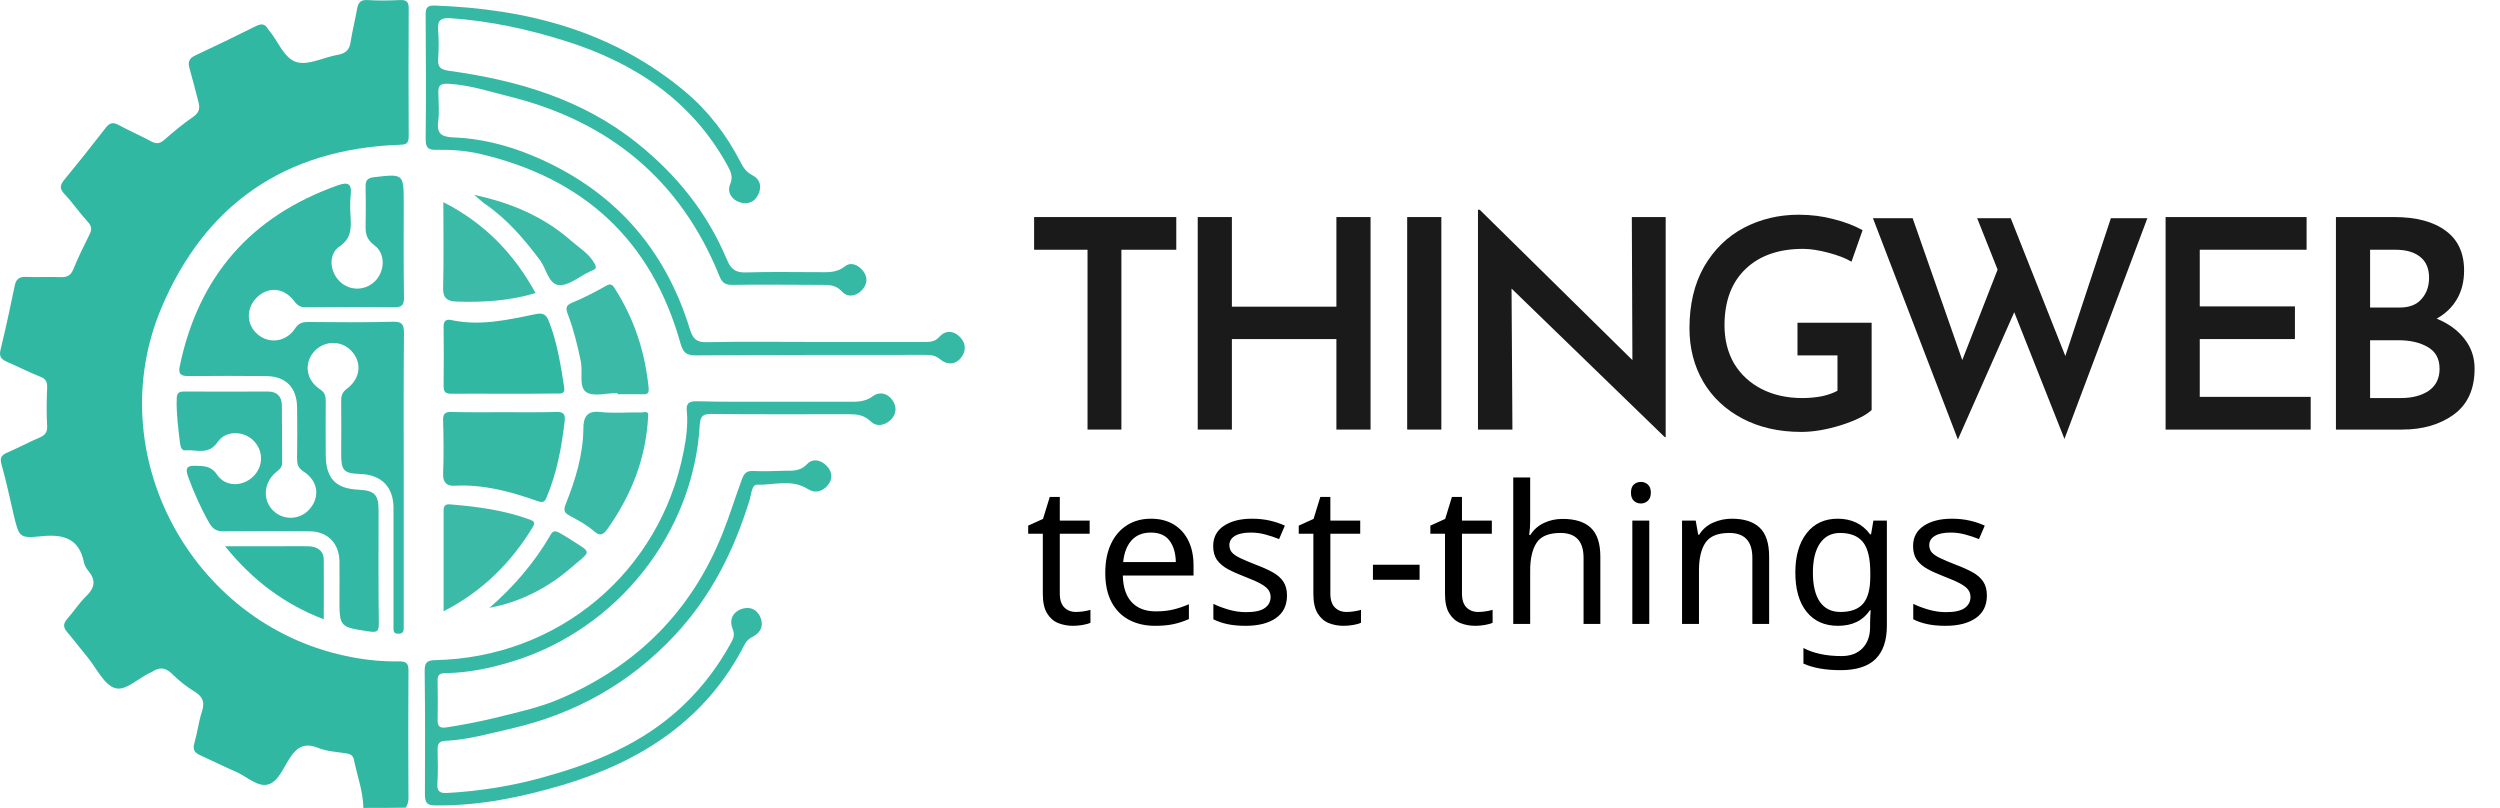
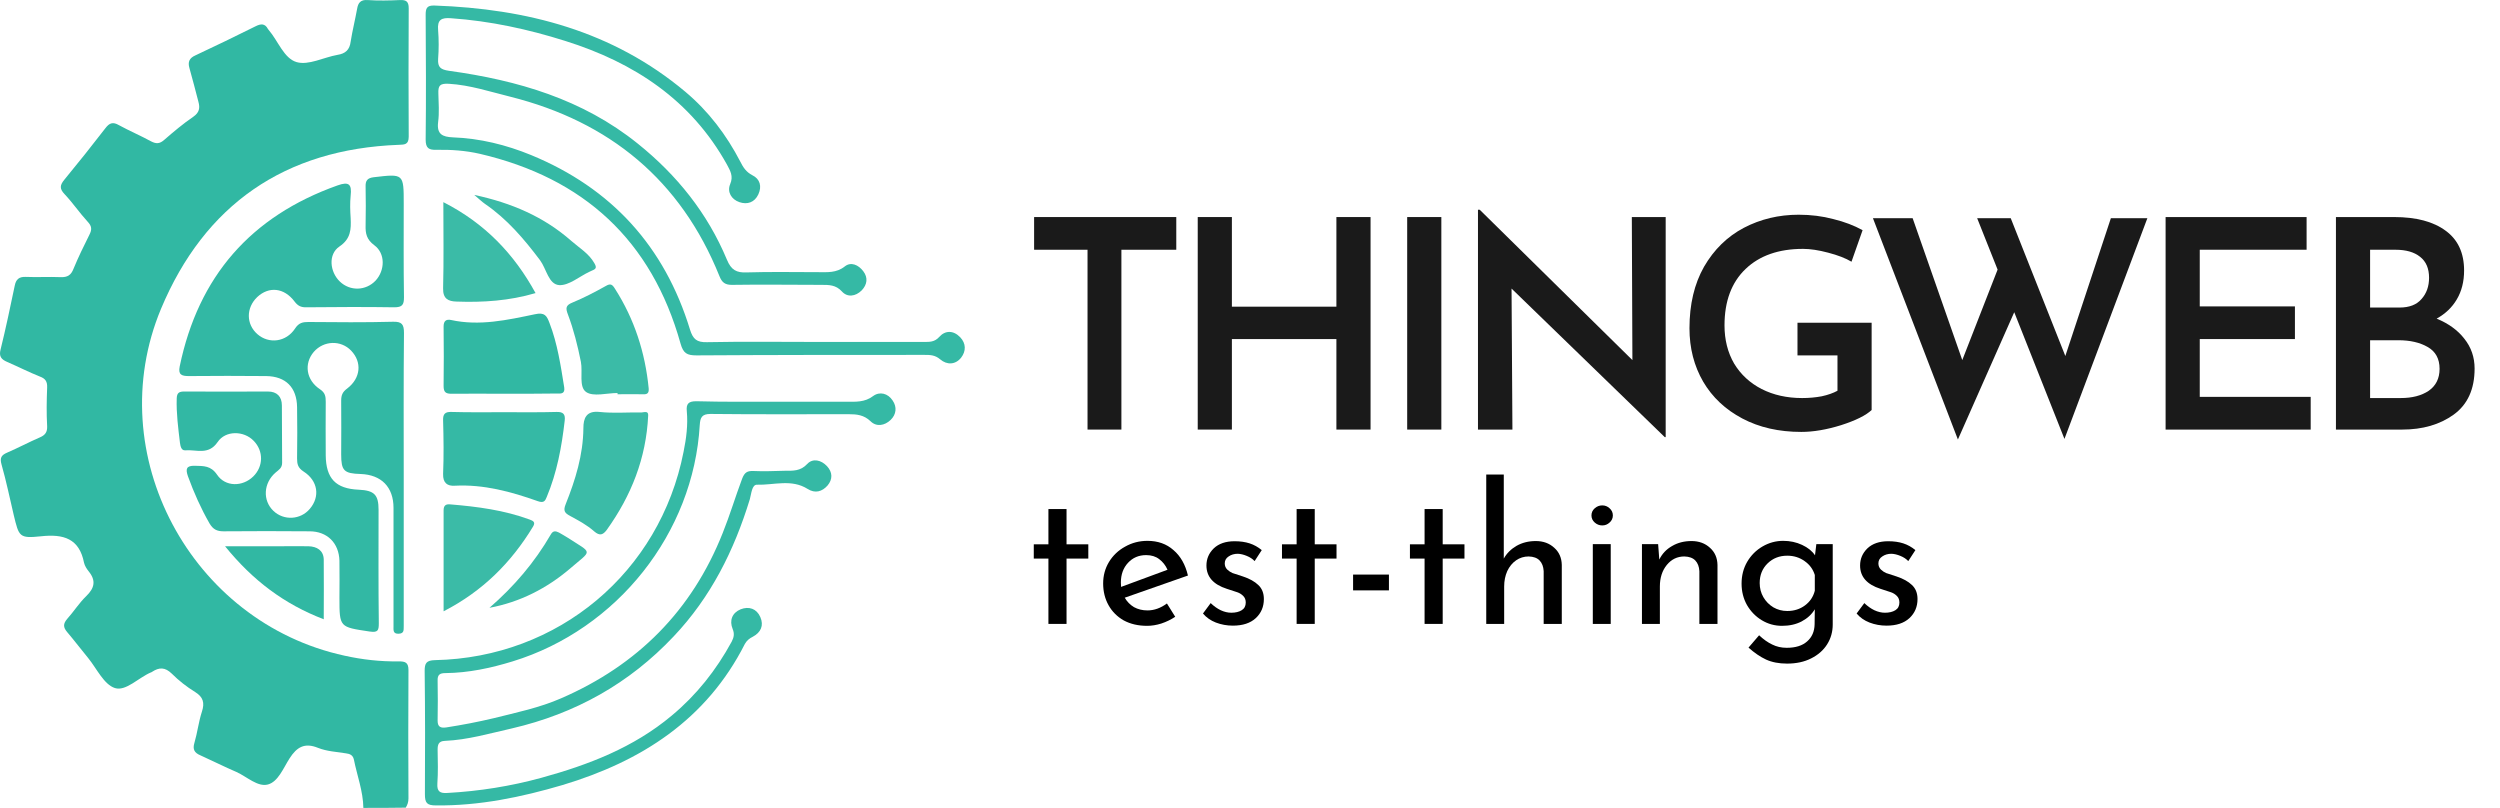
<svg xmlns="http://www.w3.org/2000/svg" version="1.1" id="Layer_1" x="0px" y="0px" viewBox="0 0 1003.271 324.22" xml:space="preserve" width="1003.271" height="324.22">
  <defs id="defs57">
    <rect x="432.72" y="233.251" width="580" height="123.332" id="rect1" />
  </defs>
  <style type="text/css" id="style2">
	.st0{fill:#31B8A3;}
	.st1{fill:#333736;}
	.st2{fill:#32B8A4;}
	.st3{fill:#35B9A5;}
	.st4{fill:#3BBBA7;}
	.st5{fill:#FDFEFE;}
	.st6{fill:none;enable-background:new    ;}
</style>
  <g id="g12004" transform="translate(-2.1802,-1.77988)">
    <path class="st0" d="m 148,326 c -0.1,-6.7 -2.5,-12.9 -3.8,-19.4 -0.4,-1.8 -1.6,-2.3 -3.2,-2.5 -3.8,-0.6 -7.7,-0.8 -11.2,-2.2 -5.4,-2.2 -8.5,-0.3 -11.4,4.2 -2.5,3.9 -4.6,9.4 -8.7,10.5 -4.1,1.1 -8.4,-3.1 -12.6,-5 -4.9,-2.1 -9.6,-4.5 -14.5,-6.7 -2.4,-1 -3.2,-2.4 -2.4,-5 1.2,-4.1 1.7,-8.5 3,-12.5 1.2,-3.6 0.5,-5.9 -2.7,-7.9 -3.4,-2.1 -6.6,-4.6 -9.4,-7.4 -2.7,-2.6 -5,-2.6 -7.9,-0.7 -0.1,0.1 -0.3,0.2 -0.4,0.2 -5,2.1 -10.1,7.7 -14.5,6.3 -4.4,-1.4 -7.3,-7.8 -10.7,-12 -2.9,-3.5 -5.6,-7.1 -8.5,-10.5 -1.6,-1.9 -1.6,-3.3 0,-5.2 2.7,-3 4.8,-6.4 7.7,-9.2 3.3,-3.2 4,-6.2 1,-9.9 -0.8,-1 -1.6,-2.2 -1.9,-3.5 C 34,217.9 27.7,216 18.6,217 c -8.7,0.9 -8.8,0.2 -10.9,-8.5 -1.6,-6.8 -3,-13.6 -4.9,-20.3 -0.8,-2.8 0,-3.8 2.3,-4.8 4.4,-1.9 8.7,-4.2 13.1,-6.1 2.1,-0.9 3,-2.1 2.9,-4.5 -0.3,-5.2 -0.2,-10.3 0,-15.5 0.1,-2.4 -0.7,-3.6 -2.9,-4.4 -4.5,-1.8 -8.8,-4 -13.2,-5.9 -2.3,-1 -3.3,-2.2 -2.6,-4.9 2.1,-8.5 3.9,-17.1 5.7,-25.7 0.5,-2.5 1.7,-3.6 4.4,-3.5 4.7,0.2 9.3,-0.1 14,0.1 2.8,0.1 4.2,-0.8 5.2,-3.4 1.9,-4.6 4.1,-9.1 6.3,-13.5 1.1,-2.1 1.1,-3.5 -0.6,-5.3 -3.3,-3.6 -6,-7.6 -9.3,-11.1 C 26,77.5 26.2,76.1 28,73.9 33.6,67.1 39.1,60.2 44.5,53.2 c 1.6,-2.1 3,-2.6 5.4,-1.2 4.2,2.3 8.7,4.2 12.9,6.5 2.1,1.1 3.5,1 5.3,-0.6 3.8,-3.3 7.6,-6.5 11.7,-9.3 2.4,-1.7 2.7,-3.5 2,-6 -1.2,-4.5 -2.3,-9 -3.6,-13.5 -0.7,-2.4 -0.1,-4 2.4,-5.1 8.1,-3.8 16.2,-7.7 24.2,-11.7 2,-1 3.7,-1.2 4.9,1.1 0.1,0.1 0.2,0.3 0.3,0.4 3.8,4.4 6.1,11.4 11.2,12.9 4.8,1.4 10.8,-1.9 16.4,-2.9 3.2,-0.5 4.9,-2 5.3,-5.3 0.7,-4.4 1.8,-8.8 2.6,-13.2 0.4,-2.4 1.4,-3.7 4.2,-3.5 4.3,0.3 8.7,0.2 13,0 2.5,-0.1 3.5,0.6 3.5,3.3 -0.1,17.2 -0.1,34.3 0,51.5 0,3.3 -1.7,3.2 -4,3.3 -45.7,1.7 -77.9,24 -95.4,65.8 -24.3,58.3 12,125.8 73.6,139.2 7.2,1.6 14.4,2.4 21.8,2.3 2.6,0 3.9,0.4 3.9,3.5 -0.1,17.2 -0.1,34.3 0,51.5 0,1.4 -0.4,2.6 -1.1,3.7 -5.7,0.1 -11.3,0.1 -17,0.1 z" id="path4" />
    <path class="st2" d="m 164.2,193.4 c 0,18.8 0,37.7 0,56.5 0,1 0,2 0,3 -0.1,1.4 0.4,3.1 -2,3.2 -2.4,0.1 -2.1,-1.5 -2.1,-3 0,-3.5 0,-7 0,-10.5 0,-12.3 0,-24.7 0,-37 0,-8.4 -4.9,-13.3 -13.2,-13.6 -6.7,-0.2 -7.8,-1.3 -7.8,-7.9 0,-7.2 0.1,-14.3 0,-21.5 0,-2.2 0.5,-3.5 2.4,-4.9 5.5,-4.2 6,-10.6 1.6,-15.2 -4.1,-4.3 -11,-4.1 -15,0.5 -4,4.7 -3.1,11.3 2.5,15 2.1,1.4 2.3,2.9 2.3,5 0,7.2 -0.1,14.3 0,21.5 0.1,9.3 4,13.4 13.2,13.8 6.3,0.3 8,2 8,8.1 0,15.2 -0.1,30.3 0.1,45.5 0,3 -0.4,3.8 -3.8,3.3 -11.9,-1.8 -12,-1.6 -12,-13.4 0,-5 0.1,-10 0,-15 -0.2,-7.1 -4.9,-11.8 -12,-11.8 -11.5,-0.1 -23,-0.1 -34.5,0 -2.7,0 -4.2,-0.8 -5.6,-3.1 -3.5,-6.1 -6.3,-12.4 -8.7,-19 -1,-2.9 -0.7,-4.3 2.8,-4.2 3.5,0.1 6.4,-0.1 8.9,3.6 3.3,4.9 10.2,4.9 14.5,0.7 4.1,-4 4.2,-10.2 0.2,-14.3 -3.9,-4.1 -11.3,-4.3 -14.5,0.5 -3.7,5.4 -8.6,2.9 -13,3.3 -1.6,0.1 -1.9,-1.7 -2.1,-3 -0.7,-5.9 -1.5,-11.9 -1.3,-17.9 0.1,-2.3 1.1,-2.7 3.1,-2.7 11.2,0.1 22.3,0 33.5,0 3.6,0 5.6,2 5.6,5.6 0.1,7.7 0,15.3 0.1,23 0,2.1 -1.3,2.8 -2.6,3.9 -4.9,4.2 -5.3,11.2 -0.9,15.4 4.2,4 10.9,3.6 14.6,-0.8 4.2,-4.9 3.3,-11.3 -2.5,-15 -2.3,-1.5 -2.6,-3 -2.6,-5.3 0.1,-6.8 0.1,-13.7 0,-20.5 -0.1,-7.9 -4.5,-12.4 -12.4,-12.5 -10.3,-0.1 -20.7,-0.1 -31,0 -2.9,0 -4.4,-0.5 -3.7,-3.9 7.5,-36.1 28.5,-60.2 63.3,-72.6 4.7,-1.7 5.8,-0.4 5.3,4.1 -0.3,3 -0.2,6 0,9 0.2,4.5 0.1,8.3 -4.5,11.4 -4.6,3.1 -3.9,10.2 0.2,14.1 4.1,3.9 10.4,3.7 14.3,-0.4 3.8,-4.1 4,-10.9 -0.5,-14.2 -3.1,-2.3 -3.6,-4.7 -3.5,-8 0.1,-5.2 0.1,-10.3 0,-15.5 -0.1,-2.4 0.7,-3.5 3.3,-3.8 12,-1.4 12,-1.5 12,10.7 0,12.5 -0.1,25 0.1,37.5 0,3 -0.7,4 -3.9,4 -11.8,-0.2 -23.7,-0.1 -35.5,0 -2,0 -3.2,-0.6 -4.5,-2.3 -4.2,-5.6 -10.3,-6.2 -15,-1.8 -4.5,4.3 -4.5,10.9 0.1,14.9 4.6,4 11.5,3.2 15.1,-2.3 1.5,-2.3 3.1,-2.6 5.3,-2.6 11.3,0.1 22.7,0.2 34,-0.1 3.6,-0.1 4.4,1.1 4.4,4.5 -0.2,19.4 -0.1,38.7 -0.1,58 z" id="path8" />
    <path class="st3" d="m 329.4,139 c 14.5,0 29,0 43.5,0 2.3,0 4.3,0.1 6.2,-2 2.4,-2.7 5.7,-2.7 8.4,0.1 2.4,2.5 2.4,5.6 0.4,8.2 -2.3,2.9 -5.7,3 -8.4,0.7 -2.1,-1.8 -4.1,-1.8 -6.4,-1.8 -30.5,0 -61,0 -91.4,0.2 -3.8,0 -5.3,-0.8 -6.4,-4.7 C 263.7,98.2 236.4,73.2 194.7,63.5 189,62.2 183.2,61.8 177.4,61.9 174.3,62 173,61.3 173,57.8 c 0.2,-16.7 0.1,-33.3 0,-50 0,-2.6 0.4,-3.9 3.5,-3.8 37.1,1.3 71.6,10.2 100.7,34.6 9.3,7.8 16.5,17.3 22.1,28.1 1.1,2.2 2.3,4.1 4.8,5.4 3.1,1.5 3.9,4.5 2.4,7.7 -1.5,3.2 -4.4,4.2 -7.6,3.1 -3.2,-1.1 -5,-4.1 -3.7,-7.2 1.4,-3.3 0,-5.4 -1.3,-7.9 C 279.5,41.9 256.7,26.9 229,18.2 c -14.9,-4.7 -30.1,-8 -45.8,-9.1 -3.8,-0.3 -5.6,0.5 -5.2,4.8 0.3,3.8 0.3,7.7 0,11.5 -0.2,3.4 1,4.3 4.4,4.8 27.5,3.8 53.6,11.4 75.7,29.2 15.7,12.6 28,27.9 35.8,46.6 1.7,4.1 3.8,5.3 8,5.1 9.5,-0.3 19,-0.1 28.5,-0.1 3.7,0 7.4,0.4 10.8,-2.3 2.5,-2 5.5,-0.6 7.4,1.9 2,2.6 1.6,5.4 -0.6,7.7 -2.5,2.5 -5.8,2.9 -8,0.4 -2.4,-2.6 -5.1,-2.6 -8.1,-2.6 -12,0 -24,-0.2 -36,0 -2.8,0 -4,-1 -5,-3.5 -15.5,-38.5 -44.1,-62 -83.9,-72 -8.1,-2 -16.2,-4.7 -24.7,-5.2 -3.7,-0.2 -4.3,0.8 -4.2,3.9 0.1,3.8 0.4,7.7 -0.1,11.5 -0.6,4.9 1.8,5.9 5.9,6.1 10.9,0.4 21.4,3 31.4,7.1 32.3,13.3 53.6,36.7 63.8,70.1 1.2,3.8 2.7,5.1 6.8,5 14.5,-0.3 29,-0.1 43.5,-0.1 0,0 0,0 0,0 z" id="path10" />
    <path class="st3" d="m 314.3,163 c 9.2,0 18.3,0 27.5,0 3.7,0 7.4,0.3 10.8,-2.3 2.6,-1.9 5.9,-1.1 7.8,1.8 1.8,2.6 1.5,5.6 -0.8,7.8 -2.4,2.3 -5.7,2.9 -8.1,0.5 -2.6,-2.5 -5.5,-2.8 -8.7,-2.8 -18.5,0 -37,0.1 -55.5,-0.1 -3.5,0 -4.1,1.5 -4.3,4.4 -2.5,43.4 -33.1,82 -75.1,94.9 -8.8,2.7 -17.7,4.6 -26.9,4.7 -2.3,0 -3.3,0.6 -3.2,3.1 0.1,5.3 0.1,10.7 0,16 0,2.6 1.3,3 3.5,2.7 6.4,-1 12.7,-2.2 19,-3.7 9.2,-2.3 18.4,-4.2 27.1,-8 30.6,-13.3 52.4,-35.1 64.8,-66.3 2.9,-7.2 5.1,-14.6 7.8,-21.8 1,-2.6 2.1,-3.2 4.6,-3.1 4.2,0.2 8.3,0 12.5,-0.1 3.3,0 6.3,0.2 9,-2.7 2.2,-2.4 5.6,-1.7 8,0.9 2.2,2.4 2.3,5.2 0.2,7.7 -2.2,2.5 -5,3.3 -8,1.4 -6.5,-4.1 -13.6,-1.5 -20.3,-1.7 -2.1,-0.1 -2.3,3.7 -2.9,5.8 -6.3,20.6 -15.7,39.4 -30.6,55.1 -17.8,18.9 -39.5,31 -64.9,36.9 -8.9,2 -17.7,4.6 -26.9,5 -2.6,0.1 -2.9,1.6 -2.9,3.6 0.1,4.5 0.2,9 -0.1,13.5 -0.2,3.2 1,4 4,3.8 12.8,-0.7 25.4,-2.7 37.8,-6.1 18.9,-5.2 36.9,-12.1 52.2,-24.9 10,-8.3 17.9,-18.3 24.1,-29.7 0.9,-1.7 1.2,-3.2 0.4,-5.1 -1.4,-3.4 -0.2,-6.5 3.2,-7.9 3.3,-1.3 6.4,-0.3 7.9,3.1 1.5,3.4 0.2,6.2 -3,7.9 -1.4,0.7 -2.4,1.5 -3.2,2.9 -15.4,30.4 -41.5,47.1 -73.1,56.6 -16.6,4.9 -33.5,8.4 -50.9,8.2 -3.6,0 -4.4,-1 -4.4,-4.5 0.1,-16.5 0.1,-33 -0.1,-49.5 0,-3.1 0.7,-4.2 4.1,-4.3 49.5,-1 90.3,-35.2 99.8,-83.6 1.1,-5.4 1.8,-10.8 1.3,-16.3 -0.3,-3 0.7,-4 3.8,-4 11,0.3 21.9,0.2 32.7,0.2 z" id="path12" />
    <path class="st3" d="m 204.5,167.2 c 7,0 14,0.1 21,-0.1 2.8,-0.1 3.6,1 3.3,3.5 -1.2,10.5 -3.1,20.8 -7.2,30.6 -0.6,1.5 -1.1,2.6 -3.6,1.7 -10.7,-3.8 -21.7,-6.8 -33.3,-6.2 -3,0.2 -4.8,-1.1 -4.7,-4.7 0.3,-7.2 0.2,-14.3 0,-21.5 -0.1,-2.6 0.8,-3.5 3.4,-3.4 7.1,0.2 14.1,0.1 21.1,0.1 z" id="path26" />
    <path class="st0" d="m 204.3,159.8 c -7,0 -14,-0.1 -20.9,0 -2.3,0 -3.2,-0.6 -3.2,-3.1 0.1,-8 0.1,-15.9 0,-23.9 0,-2.3 1.1,-3 3,-2.6 11.4,2.5 22.6,0 33.6,-2.3 4,-0.9 4.8,0.6 5.9,3.5 3.2,8.3 4.5,17.1 5.9,25.8 0.4,2.6 -1.2,2.6 -3,2.5 -7,0.1 -14.2,0.1 -21.3,0.1 z" id="path28" />
    <path class="st4" d="m 262.3,168.5 c -0.8,17.2 -6.8,32.2 -16.6,45.9 -1.5,2 -2.8,2.6 -5.1,0.6 -2.8,-2.5 -6.2,-4.3 -9.5,-6.1 -2.3,-1.2 -3,-2.1 -1.9,-4.8 3.9,-9.8 7,-19.7 7.1,-30.5 0,-3.9 1.1,-7.1 6.5,-6.5 5.6,0.6 11.3,0.1 16.9,0.2 1.1,-0.1 2.7,-0.7 2.6,1.2 z" id="path32" />
    <path class="st4" d="m 250,159.5 c -4.3,0 -9.7,1.6 -12.6,-0.4 -3,-2.1 -1.3,-8 -2.1,-12.1 -1.3,-6.5 -2.9,-12.9 -5.2,-19 -1,-2.6 -0.9,-3.7 1.8,-4.8 4.6,-1.9 9,-4.2 13.3,-6.6 2,-1.2 2.7,-0.7 3.8,1.1 7.8,12.2 12.1,25.6 13.5,39.9 0.2,2.2 -0.8,2.5 -2.5,2.4 -3.3,-0.1 -6.7,0 -10,0 0,-0.3 0,-0.4 0,-0.5 z" id="path34" />
    <path class="st4" d="m 180.2,247.1 c 0,-14 0,-27.2 0,-40.5 0,-2.1 1,-2.6 2.8,-2.4 10.8,0.9 21.5,2.3 31.8,6.1 1.3,0.5 2.4,1 1.3,2.8 -8.8,14.5 -20.2,25.9 -35.9,34 z" id="path36" />
    <path class="st4" d="m 217.1,119.4 c -10.5,3.1 -21.1,3.8 -31.8,3.4 -3.2,-0.1 -5.4,-1.1 -5.3,-5.3 0.3,-11.3 0.1,-22.5 0.1,-34.6 16.7,8.5 28.4,20.8 37,36.5 z" id="path38" />
    <path class="st0" d="m 132.1,250.3 c -15.9,-6.1 -28.5,-15.6 -39.6,-29.3 8,0 15,0 22,0 3.8,0 7.7,-0.1 11.5,0 3.3,0.1 6,1.6 6.1,5.3 0.1,7.8 0,15.5 0,24 z" id="path40" />
    <path class="st4" d="m 192.5,80 c 15,3.2 28,8.8 39,18.5 3.2,2.8 7,5 9.2,8.9 1,1.7 0.7,2.3 -0.8,2.9 -0.5,0.2 -0.9,0.4 -1.3,0.6 -4,1.9 -8.1,5.5 -12,5.3 -4.3,-0.3 -5.1,-6.5 -7.7,-10 -6.4,-8.5 -13.2,-16.5 -22.1,-22.6 -1.3,-0.9 -2.5,-2.1 -4.3,-3.6 z" id="path42" />
    <path class="st4" d="m 198.6,245.7 c 9.9,-8.6 18.1,-18.2 24.6,-29.4 0.9,-1.6 1.9,-1.5 3.3,-0.8 1.2,0.7 2.3,1.3 3.4,2 10.3,6.7 10,4.7 1,12.5 -9.3,7.9 -20,13.4 -32.3,15.7 z" id="path44" />
  </g>
  <path class="st6" d="" id="path52" />
  <g aria-label="THINGWEB" id="text1888" style="font-weight:600;font-size:117.154px;line-height:1.25;font-family:'Josefin Sans';-inkscape-font-specification:'Josefin Sans Semi-Bold';letter-spacing:-8.73px;fill:#1a1a1a;stroke-width:2.929" transform="translate(0,-32.53803)">
    <path d="m 472.051,119.642 v 13.121 h -22.025 v 72.167 h -13.59 v -72.167 h -21.439 v -13.121 z" id="path13357" />
    <path d="M 550.015,204.93 H 536.308 v -36.318 h -41.941 v 36.318 h -13.707 v -85.288 h 13.707 v 35.966 h 41.941 v -35.966 h 13.707 z" id="path13359" />
    <path d="m 578.423,119.642 v 85.288 H 564.716 v -85.288 z" id="path13361" />
    <path d="m 668.453,119.642 v 88.334 h -0.351 l -61.506,-59.631 0.351,56.585 h -13.824 v -88.217 h 0.703 l 61.272,60.334 -0.234,-57.405 z" id="path13363" />
    <path d="m 751.103,197.081 q -3.515,3.28 -12.301,6.092 -8.669,2.695 -15.933,2.695 -13.473,0 -23.665,-5.389 -10.192,-5.389 -15.699,-14.761 -5.506,-9.489 -5.506,-21.439 0,-14.41 5.858,-24.72 5.975,-10.31 15.933,-15.581 10.075,-5.272 22.025,-5.272 7.381,0 13.941,1.757 6.678,1.64 11.715,4.452 l -4.452,12.653 q -3.515,-2.109 -9.372,-3.632 -5.741,-1.523 -10.075,-1.523 -14.644,0 -23.079,8.084 -8.435,8.084 -8.435,22.611 0,8.669 3.866,15.347 3.983,6.561 11.012,10.192 7.146,3.632 16.284,3.632 4.1,0 7.849,-0.703 3.749,-0.82 6.326,-2.226 v -14.176 h -16.05 v -13.121 h 29.757 z" id="path13365" />
    <path d="m 828.482,208.679 -20.15,-50.845 -22.611,51.079 -34.092,-88.803 h 15.933 l 19.916,56.937 14.176,-36.318 -8.201,-20.619 h 13.473 l 21.908,55.297 18.276,-55.297 h 14.644 z" id="path13367" />
    <path d="m 925.659,119.642 v 13.121 H 882.781 v 22.728 h 38.192 v 13.121 H 882.781 v 23.196 h 44.519 v 13.121 h -58.226 v -85.288 z" id="path13369" />
    <path d="m 977.849,160.411 q 7.146,2.929 11.13,8.084 4.1,5.155 4.1,11.95 0,12.418 -8.435,18.51 -8.318,5.975 -20.619,5.975 h -26.594 v -85.288 h 23.314 q 13.356,0 20.736,5.506 7.381,5.389 7.381,15.933 0,6.678 -2.929,11.598 -2.812,4.803 -8.084,7.732 z m -26.711,-4.452 h 11.833 q 5.858,0 8.787,-3.397 3.046,-3.397 3.046,-8.552 0,-5.623 -3.632,-8.435 -3.515,-2.812 -9.841,-2.812 h -10.192 z m 12.301,36.318 q 6.912,0 11.247,-2.929 4.335,-3.046 4.335,-8.787 0,-6.092 -4.803,-8.787 -4.686,-2.695 -11.715,-2.695 h -11.364 v 23.196 z" id="path13371" />
  </g>
-   <text xml:space="preserve" id="text1" style="font-style:normal;font-variant:normal;font-weight:300;font-stretch:normal;font-size:77.333px;line-height:1.25;font-family:'Josefin Sans';-inkscape-font-specification:'Josefin Sans Light';white-space:pre;shape-inside:url(#rect1);display:inline;fill:#000000;fill-opacity:1;stroke:none" transform="translate(-21.33714,-50.53803)">
-     <tspan x="432.721" y="300.917" id="tspan1">test-things</tspan>
-   </text>
+   <g aria-label="test-things" transform="translate(-21.33714,-50.53803)" id="text1" style="font-size:77.333px;line-height:1.25;font-family:'Josefin Sans';-inkscape-font-specification:'Josefin Sans';white-space:pre;shape-inside:url(#rect1);display:inline">
+     <path d="m 449.347,254.826 v 14.152 h 8.739 v 5.723 h -8.739 v 26.216 h -7.269 v -26.216 h -5.877 v -5.723 h 5.877 v -14.152 z" id="path1003" />
+     <path d="m 481.827,295.503 q 4.021,0 7.811,-2.784 l 3.325,5.336 q -2.552,1.701 -5.568,2.707 -2.939,0.928 -5.723,0.928 -5.336,0 -9.357,-2.165 -3.944,-2.243 -6.109,-6.109 -2.165,-3.867 -2.165,-8.739 0,-4.717 2.32,-8.584 2.397,-3.944 6.496,-6.187 4.099,-2.32 8.971,-2.32 6.264,0 10.44,3.712 4.253,3.635 5.8,10.208 l -25.365,8.893 q 1.392,2.397 3.712,3.789 2.397,1.315 5.413,1.315 z m -0.541,-22.195 q -4.408,0 -7.269,3.093 -2.861,3.093 -2.861,7.888 0,1.16 0.077,1.779 l 18.637,-6.883 q -1.16,-2.629 -3.325,-4.253 -2.088,-1.624 -5.259,-1.624 z" id="path1005" />
+     <path d="m 516.086,301.613 q -3.557,0 -6.805,-1.237 -3.171,-1.237 -5.181,-3.635 l 3.093,-4.176 q 1.933,1.856 4.021,2.861 2.165,1.005 4.253,1.005 2.552,0 4.176,-1.005 1.624,-1.005 1.624,-3.093 0,-1.624 -1.005,-2.629 -1.005,-1.005 -2.32,-1.469 -1.237,-0.464 -4.253,-1.392 -8.197,-2.629 -8.197,-9.357 0,-4.021 2.939,-6.883 3.016,-2.861 8.352,-2.861 3.403,0 6.032,0.851 2.629,0.851 4.872,2.707 l -2.861,4.408 q -1.237,-1.315 -3.171,-2.088 -1.856,-0.773 -3.557,-0.851 -2.165,0 -3.712,1.083 -1.547,1.005 -1.547,2.784 0,1.469 1.005,2.475 1.005,0.928 2.088,1.392 1.083,0.387 4.253,1.392 3.944,1.315 6.109,3.403 2.243,2.088 2.243,5.645 0,4.64 -3.248,7.656 -3.248,3.016 -9.203,3.016 z" id="path1007" />
+     <path d="m 548.953,254.826 v 14.152 h 8.739 v 5.723 h -8.739 v 26.216 h -7.269 v -26.216 h -5.877 v -5.723 h 5.877 v -14.152 z" id="path1009" />
+     <path d="m 578.726,281.119 v 6.341 h -14.384 v -6.341 z" id="path1011" />
+     <path d="m 600.302,254.826 v 14.152 h 8.739 v 5.723 h -8.739 v 26.216 h -7.269 v -26.216 h -5.877 v -5.723 h 5.877 v -14.152 z" id="path1013" />
+     <path d="m 637.654,267.663 q 4.485,0 7.424,2.707 2.939,2.629 3.016,6.883 v 23.664 h -7.269 v -21.189 q -0.155,-2.707 -1.624,-4.253 -1.469,-1.547 -4.408,-1.624 -2.784,0 -5.027,1.547 -2.243,1.547 -3.557,4.331 -1.237,2.784 -1.237,6.187 v 15.003 h -7.192 v -59.933 h 7.037 v 33.717 q 1.779,-3.171 5.104,-5.104 3.403,-1.933 7.733,-1.933 z" id="path1015" />
+     <path d="m 667.737,268.901 v 32.016 h -7.192 v -32.016 z m -7.733,-11.523 q 0,-1.701 1.315,-2.861 1.315,-1.16 3.016,-1.16 1.701,0 2.939,1.16 1.315,1.16 1.315,2.861 0,1.701 -1.315,2.861 -1.237,1.16 -2.939,1.16 -1.701,0 -3.016,-1.16 -1.315,-1.16 -1.315,-2.861 z" id="path1017" />
+     <path d="m 700.139,267.663 q 4.485,0 7.424,2.707 2.939,2.629 3.016,6.883 v 23.664 h -7.269 v -21.189 q -0.155,-2.707 -1.624,-4.253 -1.469,-1.547 -4.408,-1.624 -4.253,0 -7.037,3.403 -2.784,3.403 -2.784,8.661 v 15.003 h -7.192 v -32.016 h 6.496 l 0.464,6.187 q 1.701,-3.48 5.104,-5.413 3.403,-2.011 7.811,-2.011 z" id="path1019" />
+     <path d="m 756.825,268.901 v 32.248 q 0,4.408 -2.243,7.965 -2.243,3.557 -6.419,5.645 -4.099,2.088 -9.667,2.088 -4.872,0 -8.429,-1.624 -3.48,-1.624 -7.037,-4.795 l 4.253,-4.949 q 2.629,2.475 5.259,3.712 2.629,1.315 5.8,1.315 5.336,0 8.197,-2.552 2.939,-2.552 3.016,-6.883 l 0.077,-6.032 q -1.779,3.016 -5.259,4.872 -3.403,1.779 -7.888,1.779 -4.408,0 -8.12,-2.243 -3.712,-2.243 -5.955,-6.109 -2.165,-3.867 -2.165,-8.584 0,-4.872 2.243,-8.739 2.32,-3.944 6.187,-6.187 3.867,-2.243 8.275,-2.243 4.099,0 7.579,1.624 3.48,1.624 5.181,4.176 l 0.541,-4.485 z m -18.251,26.835 q 4.099,0 7.115,-2.243 3.016,-2.243 3.944,-5.877 v -6.341 q -1.083,-3.48 -4.099,-5.568 -3.016,-2.165 -6.96,-2.165 -4.717,0 -7.888,3.093 -3.171,3.093 -3.171,7.888 0,3.093 1.469,5.645 1.469,2.552 4.021,4.099 2.552,1.469 5.568,1.469 z" id="path1021" />
+     <path d="m 778.401,301.613 q -3.557,0 -6.805,-1.237 -3.171,-1.237 -5.181,-3.635 l 3.093,-4.176 q 1.933,1.856 4.021,2.861 2.165,1.005 4.253,1.005 2.552,0 4.176,-1.005 1.624,-1.005 1.624,-3.093 0,-1.624 -1.005,-2.629 -1.005,-1.005 -2.32,-1.469 -1.237,-0.464 -4.253,-1.392 -8.197,-2.629 -8.197,-9.357 0,-4.021 2.939,-6.883 3.016,-2.861 8.352,-2.861 3.403,0 6.032,0.851 2.629,0.851 4.872,2.707 l -2.861,4.408 q -1.237,-1.315 -3.171,-2.088 -1.856,-0.773 -3.557,-0.851 -2.165,0 -3.712,1.083 -1.547,1.005 -1.547,2.784 0,1.469 1.005,2.475 1.005,0.928 2.088,1.392 1.083,0.387 4.253,1.392 3.944,1.315 6.109,3.403 2.243,2.088 2.243,5.645 0,4.64 -3.248,7.656 -3.248,3.016 -9.203,3.016 z" id="path1023" />
+   </g>
</svg>
